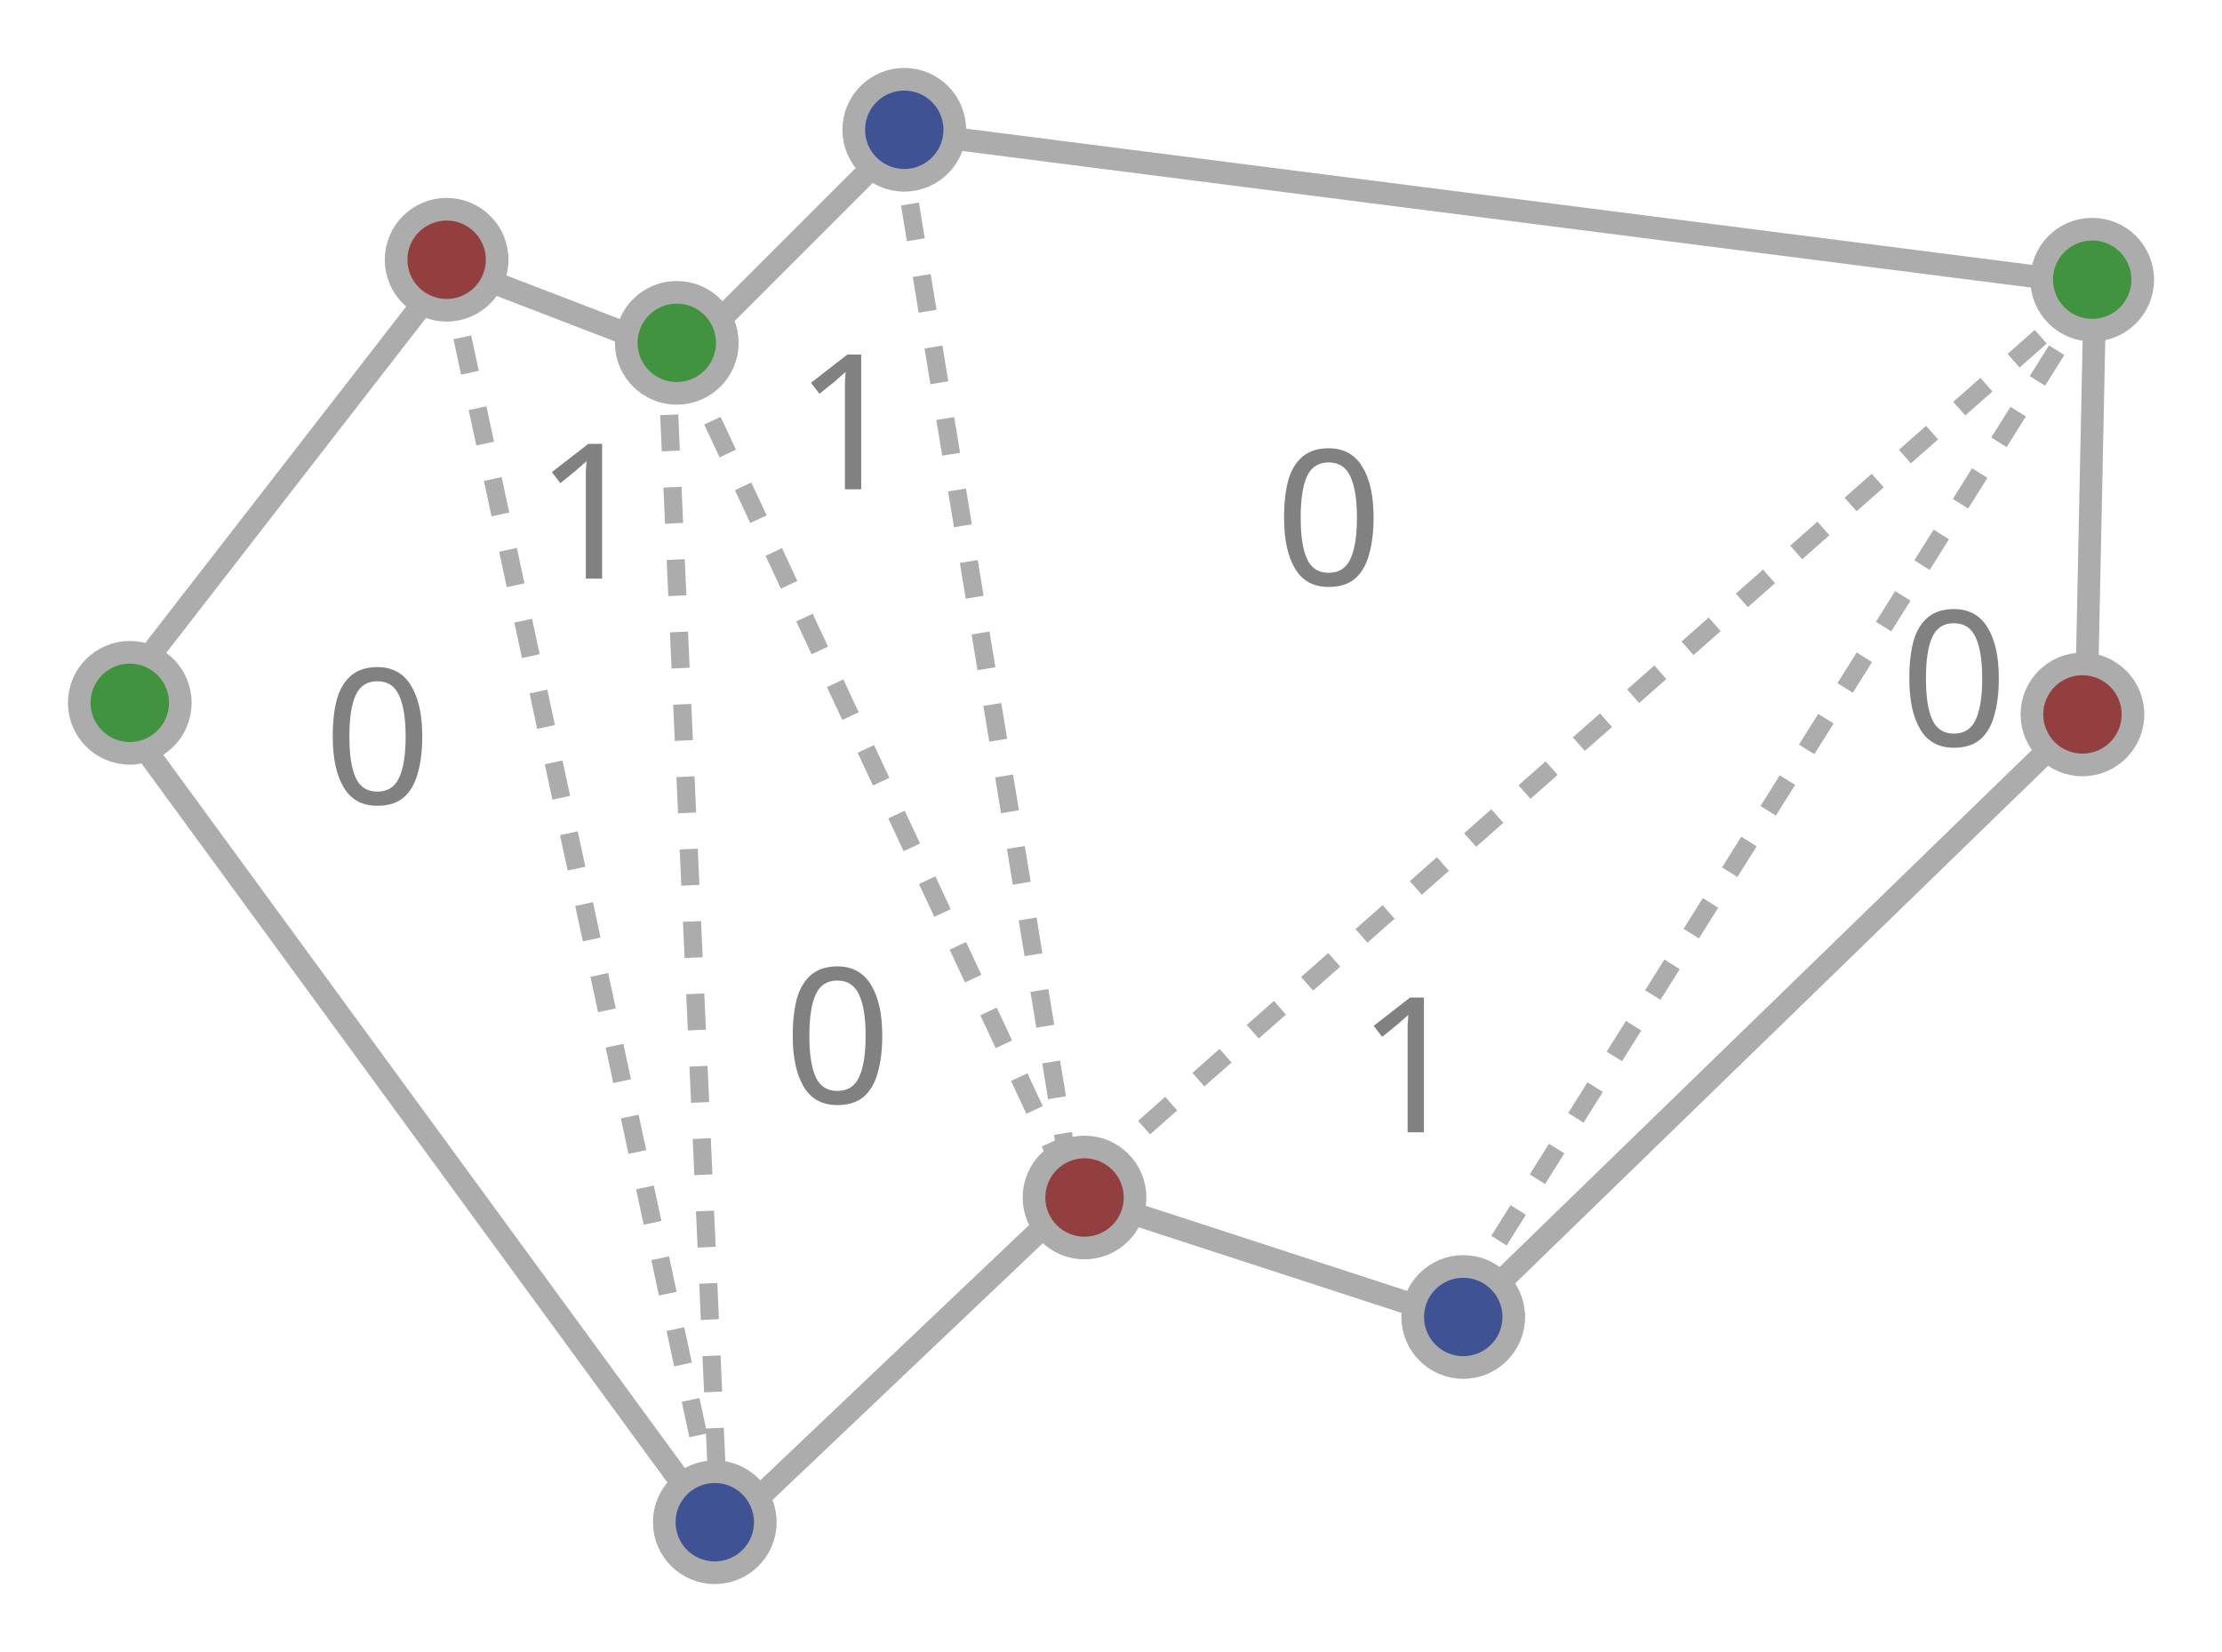
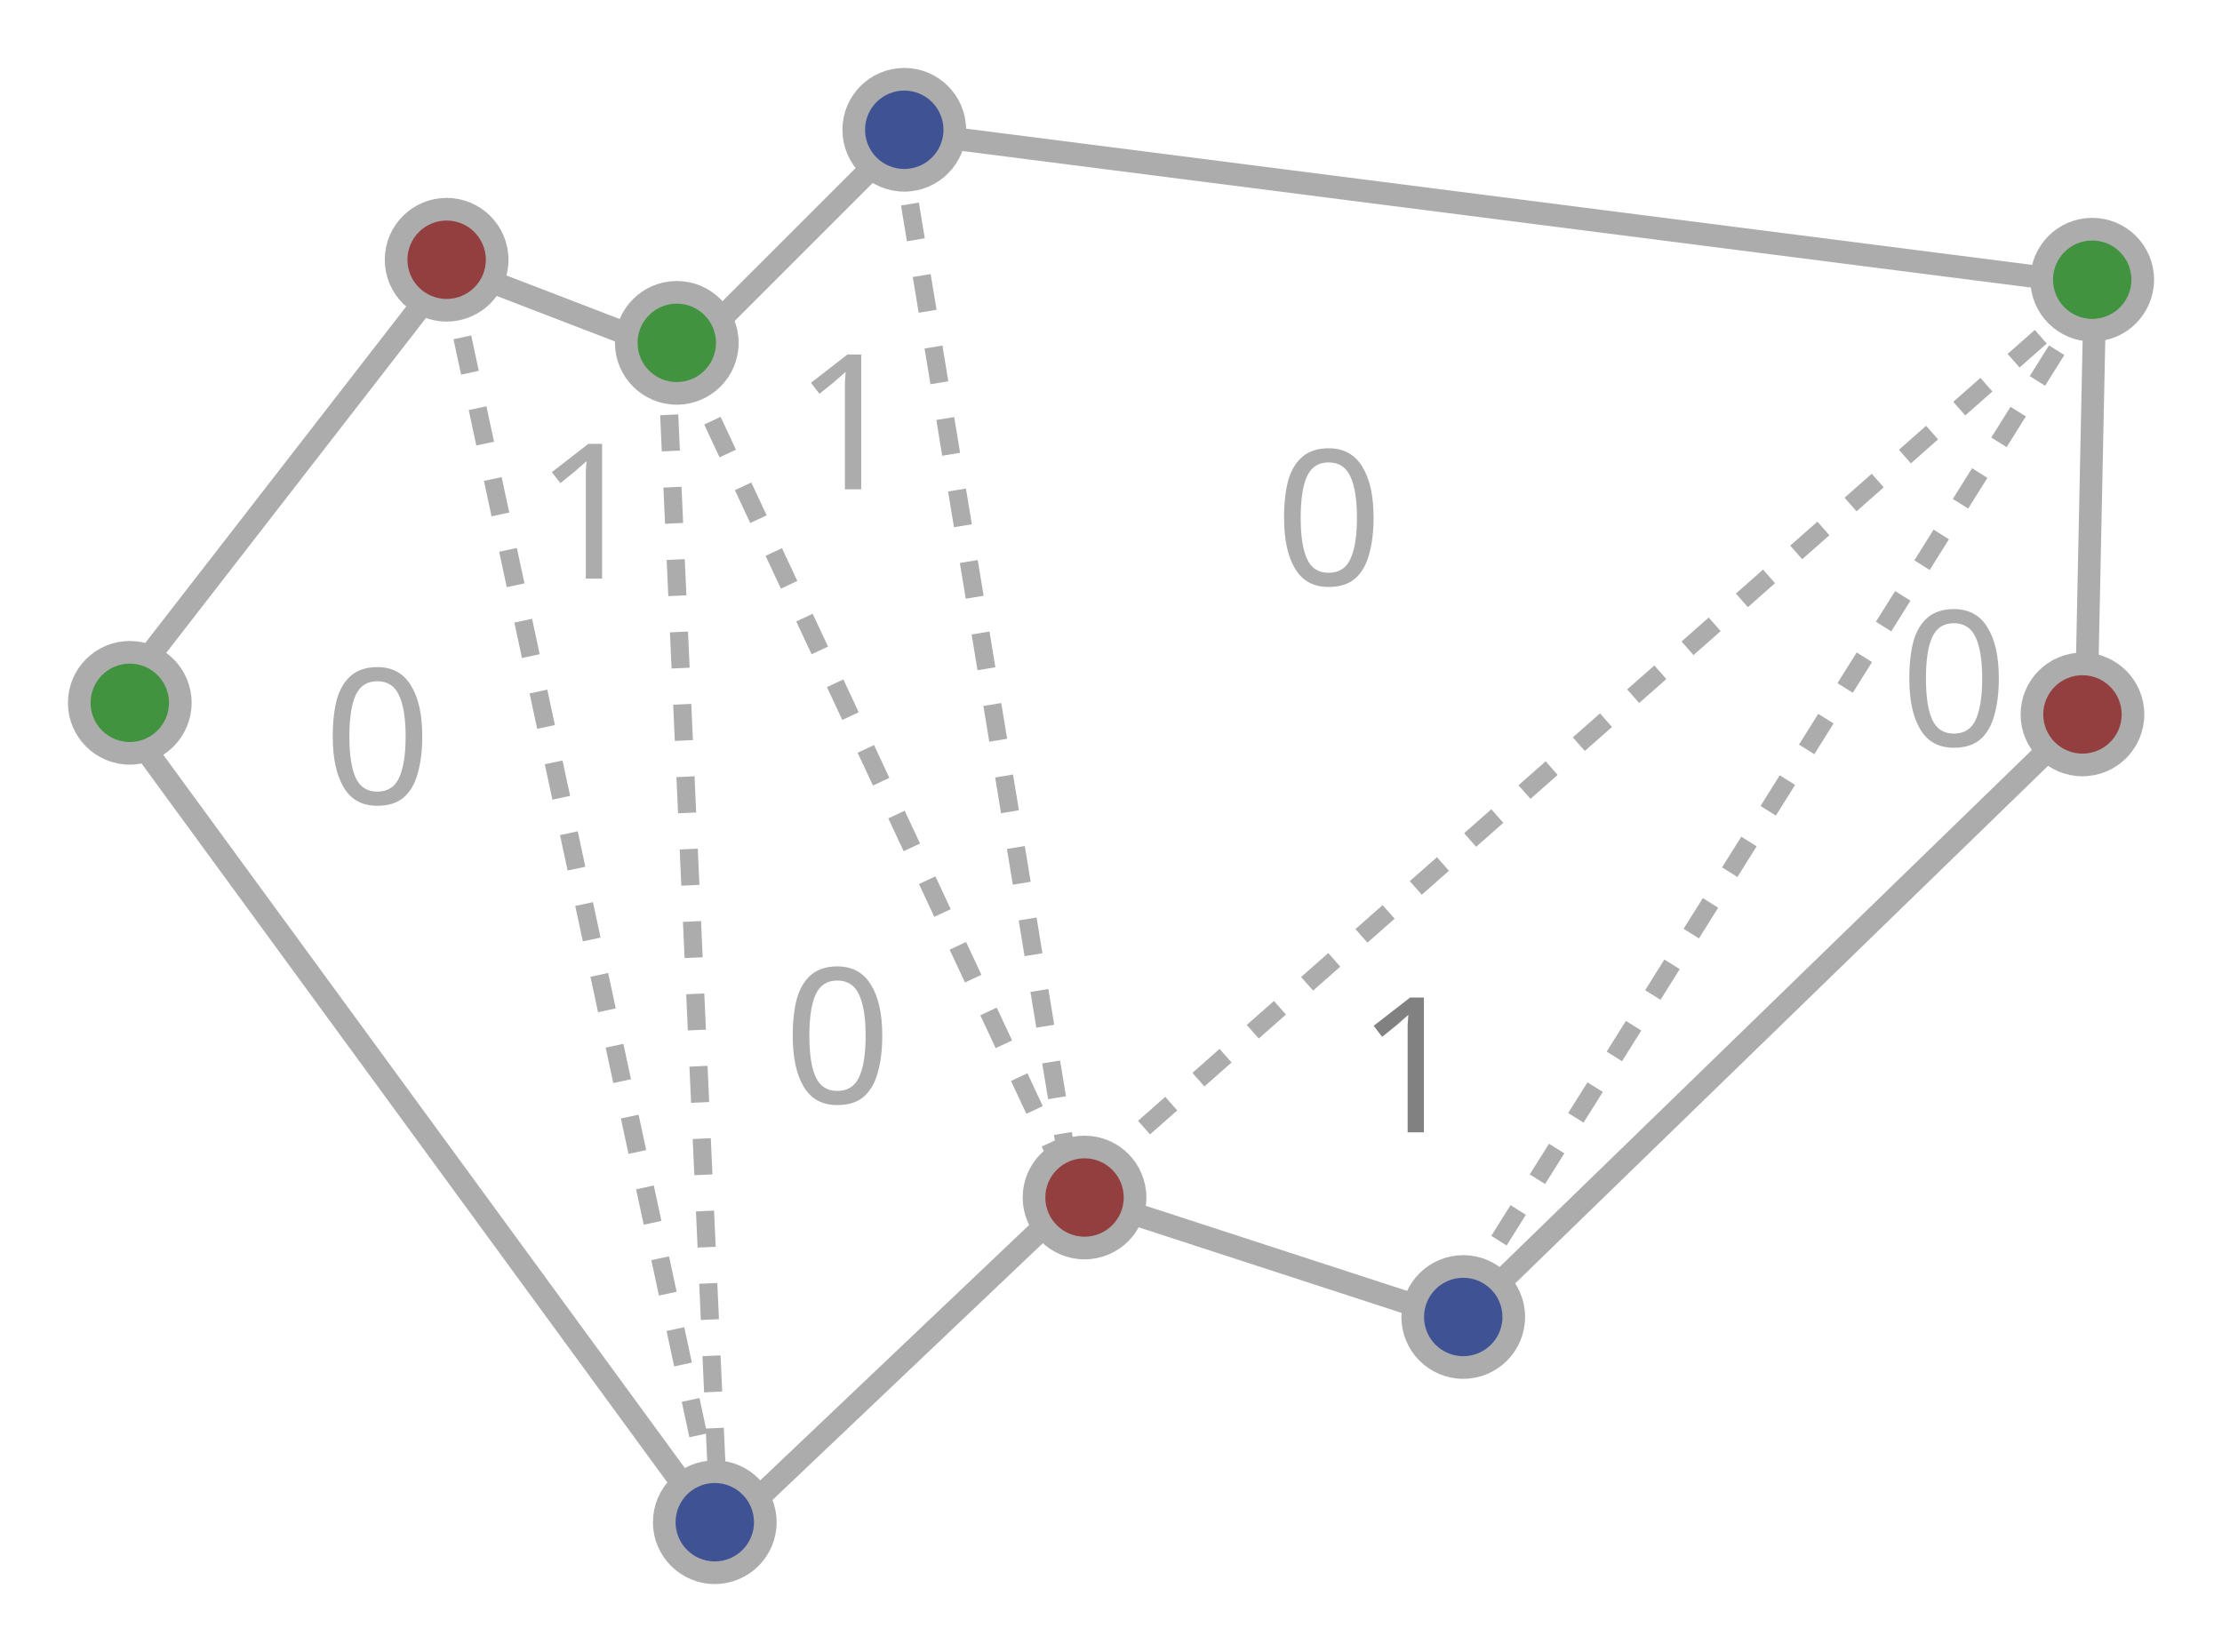
<svg xmlns="http://www.w3.org/2000/svg" width="98.118mm" height="72.96mm" viewBox="0 0 98.118 72.96" version="1.1" id="svg5">
  <defs id="defs2">
    <marker style="overflow:visible;" id="Arrow2Mend" refX="0.0" refY="0.0" orient="auto">
      <path transform="scale(0.6) rotate(180) translate(0,0)" d="M 8.719,4.034 L -2.207,0.016 L 8.719,-4.002 C 6.973,-1.63 6.983,1.616 8.719,4.034 z " style="fill-rule:evenodd;fill:context-stroke;stroke-width:0.625;stroke-linejoin:round;" id="path5010" />
    </marker>
    <marker style="overflow:visible;" id="Arrow1Send" refX="0.0" refY="0.0" orient="auto">
      <path transform="scale(0.2) rotate(180) translate(6,0)" style="fill-rule:evenodd;fill:context-stroke;stroke:context-stroke;stroke-width:1.0pt;" d="M 0.0,0.0 L 5.0,-5.0 L -12.5,0.0 L 5.0,5.0 L 0.0,0.0 z " id="path4998" />
    </marker>
    <marker style="overflow:visible;" id="Arrow1Mend" refX="0.0" refY="0.0" orient="auto">
      <path transform="scale(0.4) rotate(180) translate(10,0)" style="fill-rule:evenodd;fill:context-stroke;stroke:context-stroke;stroke-width:1.0pt;" d="M 0.0,0.0 L 5.0,-5.0 L -12.5,0.0 L 5.0,5.0 L 0.0,0.0 z " id="path4992" />
    </marker>
  </defs>
  <g id="layer1" transform="translate(-63.30703,19.06356)">
    <path id="path2551" style="fill:#5d2828;fill-opacity:0.162;stroke:none;stroke-width:1;stroke-miterlimit:4;stroke-dasharray:none;stroke-opacity:1" d="m 145.237,71.82 -7.332,30.457 -7.332,30.456 h 14.664 14.663 l -7.331,-30.456 z" />
    <path id="path2310" style="fill:#2a5d28;fill-opacity:0.162;stroke:none;stroke-width:1;stroke-miterlimit:4;stroke-dasharray:none;stroke-opacity:1" d="m 103.296,71.741 -7.331,30.456 -7.332,30.456 h 14.663 5.198 9.466 41.464 l -4.585,-20.115 h -41.721 l -2.489,-10.341 z" />
    <path id="path868" style="fill:none;stroke:#acacac;stroke-width:3.78;stroke-miterlimit:4;stroke-dasharray:none;stroke-opacity:1" d="M 240.307,17.191 212.596,132.303 184.887,247.412 h 55.42 19.643 35.777 50.158 79.535 31.307 L 429.016,132.303 401.305,17.191 373.596,132.303 l -9.408,39.082 h -86.762 l -9.408,-39.082 z" transform="matrix(0.2645833,0,0,0.2645833,39.15724,67.44202)" />
    <path id="path1548" style="fill:#2a5d28;fill-opacity:0.162;stroke:#acacac;stroke-width:3.78;stroke-miterlimit:4;stroke-dasharray:none;stroke-opacity:1" d="M 68.873,17.191 41.162,132.303 13.451,247.412 H 68.873 124.293 L 96.584,132.303 Z" transform="matrix(0.2645833,0,0,0.2645833,39.15724,67.44202)" />
    <path style="fill:none;stroke:#acacac;stroke-width:5.853;stroke-miterlimit:4;stroke-dasharray:none;stroke-opacity:1" id="path1582" d="m 297.757,504.733 -115.11,66.459 0,-132.918 0,-132.918 115.11,66.459 115.11,66.459 z" transform="matrix(0,-0.2645833,0.1103193,0,54.38824,270.476)" />
    <path style="fill:none;stroke:#acacac;stroke-width:5.853;stroke-miterlimit:4;stroke-dasharray:none;stroke-opacity:1" id="path1584" d="m 297.757,504.733 -115.11,66.459 0,-132.918 0,-132.918 115.11,66.459 115.11,66.459 z" transform="matrix(0,-0.2645833,0.1103193,0,96.98585,270.476)" />
    <rect style="fill:none;stroke:#acacac;stroke-width:1;stroke-miterlimit:4;stroke-dasharray:none;stroke-opacity:1" id="rect1586" width="43.781" height="20.116" x="107.936" y="202.035" ry="0" />
    <circle style="fill:#42933f;fill-opacity:1;stroke:#acacac;stroke-width:1;stroke-miterlimit:4;stroke-dasharray:none;stroke-opacity:1" id="path1826" cx="42.783" cy="132.147" r="2.231" />
    <circle style="fill:#42933f;fill-opacity:1;stroke:#acacac;stroke-width:1;stroke-miterlimit:4;stroke-dasharray:none;stroke-opacity:1" id="circle1926" cx="88.522" cy="132.147" r="2.231" />
    <path id="path2865" style="fill:#2a5d28;fill-opacity:0.162;stroke:none;stroke-width:1;stroke-miterlimit:4;stroke-dasharray:none;stroke-opacity:1" d="m 189.934,71.741 -7.331,30.456 -7.332,30.456 h 14.663 5.198 9.466 84.258 l -4.585,-20.115 H 199.755 l -2.489,-10.341 z" />
    <path id="path2888" style="fill:#2a5d28;fill-opacity:0.162;stroke:none;stroke-width:1;stroke-miterlimit:4;stroke-dasharray:none;stroke-opacity:1" d="m 232.109,71.991 -7.332,30.457 -7.332,30.456 h 14.664 14.663 l -7.331,-30.456 z" />
    <path id="path3091" style="fill:#2a5d28;fill-opacity:0.162;stroke:none;stroke-width:1;stroke-miterlimit:4;stroke-dasharray:none;stroke-opacity:1" d="m 274.509,71.991 -7.332,30.457 -7.332,30.456 h 14.664 14.663 l -7.331,-30.456 z" />
    <path id="path1599" style="fill:none;stroke:#acacac;stroke-width:3.78;stroke-miterlimit:4;stroke-dasharray:none;stroke-opacity:1" d="M 569.188,17.191 541.477,132.303 513.768,247.412 h 55.42 160.998 c 0,0 159.137,0.264 159.51,0 h 55.42 L 917.404,132.303 889.695,17.191 861.984,132.303 l -9.531,39.594 h -85.025 l -9.531,-39.594 -27.711,-115.111 -27.709,115.111 -9.531,39.594 h -86.516 l -9.531,-39.594 z" transform="matrix(0.2645833,0,0,0.2645833,39.15724,67.44202)" />
    <circle style="fill:#42933f;fill-opacity:1;stroke:#acacac;stroke-width:1;stroke-miterlimit:4;stroke-dasharray:none;stroke-opacity:1" id="circle3089" cx="274.617" cy="72.464" r="2.231" />
    <circle style="fill:#42933f;fill-opacity:1;stroke:#acacac;stroke-width:1;stroke-miterlimit:4;stroke-dasharray:none;stroke-opacity:1" id="circle2867" cx="175.16" cy="132.147" r="2.231" />
    <path style="fill:none;stroke:#acacac;stroke-width:1;stroke-linecap:butt;stroke-linejoin:miter;stroke-miterlimit:4;stroke-dasharray:none;stroke-opacity:1" d="m 83.248,-7.294 -14.988,19.327 26.821,36.681 15.777,-14.988 16.96,5.522 27.61,-26.821 0.394,-18.932 -52.458,-6.705 -9.861,9.861 z" id="path3841" />
    <path style="fill:none;stroke:#acacac;stroke-width:0.8;stroke-linecap:butt;stroke-linejoin:miter;stroke-miterlimit:4;stroke-dasharray:1.6, 1.6;stroke-dashoffset:0;stroke-opacity:1" d="M 83.051,-7.294 95.081,48.714" id="path4116" />
    <path style="fill:none;stroke:#acacac;stroke-width:0.8;stroke-linecap:butt;stroke-linejoin:miter;stroke-miterlimit:4;stroke-dasharray:1.6, 1.6;stroke-dashoffset:0;stroke-opacity:1" d="M 92.714,-3.941 95.081,48.714" id="path4231" />
    <path style="fill:none;stroke:#acacac;stroke-width:0.8;stroke-linecap:butt;stroke-linejoin:miter;stroke-miterlimit:4;stroke-dasharray:1.6, 1.6;stroke-dashoffset:0;stroke-opacity:1" d="M 93.411,-3.383 110.66,33.529" id="path4290" />
    <path style="fill:none;stroke:#acacac;stroke-width:0.8;stroke-linecap:butt;stroke-linejoin:miter;stroke-miterlimit:4;stroke-dasharray:1.6, 1.6;stroke-dashoffset:0;stroke-opacity:1" d="m 102.969,-13.21 7.691,46.739" id="path4330" />
    <path style="fill:none;stroke:#acacac;stroke-width:0.8;stroke-linecap:butt;stroke-linejoin:miter;stroke-miterlimit:4;stroke-dasharray:1.6, 1.6;stroke-dashoffset:0;stroke-opacity:1" d="M 155.822,-6.308 110.66,33.529" id="path4332" />
    <path style="fill:none;stroke:#acacac;stroke-width:0.8;stroke-linecap:butt;stroke-linejoin:miter;stroke-miterlimit:4;stroke-dasharray:1.6, 1.6;stroke-dashoffset:0;stroke-opacity:1" d="M 155.822,-6.308 127.563,38.82" id="path4334" />
    <circle style="fill:#933f3f;fill-opacity:1;stroke:#acacac;stroke-width:1;stroke-miterlimit:4;stroke-dasharray:none;stroke-opacity:1" id="circle2463" cx="83.029" cy="-7.592" r="2.231" />
    <circle style="fill:#42933f;fill-opacity:1;stroke:#acacac;stroke-width:1;stroke-miterlimit:4;stroke-dasharray:none;stroke-opacity:1" id="circle2886" cx="69.038" cy="11.976" r="2.231" />
    <circle style="fill:#3f5293;fill-opacity:1;stroke:#acacac;stroke-width:1;stroke-miterlimit:4;stroke-dasharray:none;stroke-opacity:1" id="circle4017" cx="94.87" cy="48.165" r="2.231" />
    <circle style="fill:#42933f;fill-opacity:1;stroke:#acacac;stroke-width:1;stroke-miterlimit:4;stroke-dasharray:none;stroke-opacity:1" id="circle4582" cx="93.192" cy="-3.922" r="2.231" />
    <circle style="fill:#933f3f;fill-opacity:1;stroke:#acacac;stroke-width:1;stroke-miterlimit:4;stroke-dasharray:none;stroke-opacity:1" id="circle4584" cx="111.197" cy="33.824" r="2.231" />
    <circle style="fill:#3f5293;fill-opacity:1;stroke:#acacac;stroke-width:1;stroke-miterlimit:4;stroke-dasharray:none;stroke-opacity:1" id="circle4586" cx="103.237" cy="-13.332" r="2.231" />
    <circle style="fill:#42933f;fill-opacity:1;stroke:#acacac;stroke-width:1;stroke-miterlimit:4;stroke-dasharray:none;stroke-opacity:1" id="circle4588" cx="155.694" cy="-6.711" r="2.231" />
    <circle style="fill:#3f5293;fill-opacity:1;stroke:#acacac;stroke-width:1;stroke-miterlimit:4;stroke-dasharray:none;stroke-opacity:1" id="circle4590" cx="127.92" cy="39.101" r="2.231" />
    <circle style="fill:#933f3f;fill-opacity:1;stroke:#acacac;stroke-width:1;stroke-miterlimit:4;stroke-dasharray:none;stroke-opacity:1" id="circle4691" cx="155.263" cy="12.489" r="2.231" />
-     <text xml:space="preserve" style="font-style:normal;font-weight:normal;font-size:8.337px;line-height:1.25;font-family:sans-serif;fill:#818181;fill-opacity:1;stroke:none;stroke-width:0.208" x="77.594" y="16.448" id="text7676">
-       <tspan id="tspan7674" style="font-style:normal;font-variant:normal;font-weight:normal;font-stretch:normal;font-family:'CMU Serif';-inkscape-font-specification:'CMU Serif';fill:#818181;fill-opacity:1;stroke-width:0.208" x="77.594" y="16.448">0</tspan>
+     <text xml:space="preserve" style="font-style:normal;font-weight:normal;font-size:8.337px;line-height:1.25;font-family:sans-serif;fill:#acacac;fill-opacity:1;stroke:none;stroke-width:0.208" x="77.594" y="16.448" id="text7676">
+       <tspan id="tspan7674" style="font-style:normal;font-variant:normal;font-weight:normal;font-stretch:normal;font-family:'CMU Serif';-inkscape-font-specification:'CMU Serif';fill:#acacac;fill-opacity:1;stroke-width:0.208" x="77.594" y="16.448">0</tspan>
    </text>
-     <text xml:space="preserve" style="font-style:normal;font-weight:normal;font-size:8.337px;line-height:1.25;font-family:sans-serif;fill:#818181;fill-opacity:1;stroke:none;stroke-width:0.208" x="86.927" y="6.494" id="text11100">
-       <tspan id="tspan11098" style="font-style:normal;font-variant:normal;font-weight:normal;font-stretch:normal;font-family:'CMU Serif';-inkscape-font-specification:'CMU Serif';fill:#818181;fill-opacity:1;stroke-width:0.208" x="86.927" y="6.494">1</tspan>
+     <text xml:space="preserve" style="font-style:normal;font-weight:normal;font-size:8.337px;line-height:1.25;font-family:sans-serif;fill:#acacac;fill-opacity:1;stroke:none;stroke-width:0.208" x="86.927" y="6.494" id="text11100">
+       <tspan id="tspan11098" style="font-style:normal;font-variant:normal;font-weight:normal;font-stretch:normal;font-family:'CMU Serif';-inkscape-font-specification:'CMU Serif';fill:#acacac;fill-opacity:1;stroke-width:0.208" x="86.927" y="6.494">1</tspan>
    </text>
-     <text xml:space="preserve" style="font-style:normal;font-weight:normal;font-size:8.337px;line-height:1.25;font-family:sans-serif;fill:#818181;fill-opacity:1;stroke:none;stroke-width:0.208" x="98.366" y="2.549" id="text11434">
-       <tspan id="tspan11432" style="font-style:normal;font-variant:normal;font-weight:normal;font-stretch:normal;font-family:'CMU Serif';-inkscape-font-specification:'CMU Serif';fill:#818181;fill-opacity:1;stroke-width:0.208" x="98.366" y="2.549">1</tspan>
+     <text xml:space="preserve" style="font-style:normal;font-weight:normal;font-size:8.337px;line-height:1.25;font-family:sans-serif;fill:#acacac;fill-opacity:1;stroke:none;stroke-width:0.208" x="98.366" y="2.549" id="text11434">
+       <tspan id="tspan11432" style="font-style:normal;font-variant:normal;font-weight:normal;font-stretch:normal;font-family:'CMU Serif';-inkscape-font-specification:'CMU Serif';fill:#acacac;fill-opacity:1;stroke-width:0.208" x="98.366" y="2.549">1</tspan>
    </text>
    <text xml:space="preserve" style="font-style:normal;font-weight:normal;font-size:8.337px;line-height:1.25;font-family:sans-serif;fill:#818181;fill-opacity:1;stroke:none;stroke-width:0.208" x="123.214" y="30.948" id="text11438">
      <tspan id="tspan11436" style="font-style:normal;font-variant:normal;font-weight:normal;font-stretch:normal;font-family:'CMU Serif';-inkscape-font-specification:'CMU Serif';fill:#818181;fill-opacity:1;stroke-width:0.208" x="123.214" y="30.948">1</tspan>
    </text>
-     <text xml:space="preserve" style="font-style:normal;font-weight:normal;font-size:8.337px;line-height:1.25;font-family:sans-serif;fill:#818181;fill-opacity:1;stroke:none;stroke-width:0.208" x="97.907" y="29.662" id="text11442">
-       <tspan id="tspan11440" style="font-style:normal;font-variant:normal;font-weight:normal;font-stretch:normal;font-family:'CMU Serif';-inkscape-font-specification:'CMU Serif';fill:#818181;fill-opacity:1;stroke-width:0.208" x="97.907" y="29.662">0</tspan>
+     <text xml:space="preserve" style="font-style:normal;font-weight:normal;font-size:8.337px;line-height:1.25;font-family:sans-serif;fill:#acacac;fill-opacity:1;stroke:none;stroke-width:0.208" x="97.907" y="29.662" id="text11442">
+       <tspan id="tspan11440" style="font-style:normal;font-variant:normal;font-weight:normal;font-stretch:normal;font-family:'CMU Serif';-inkscape-font-specification:'CMU Serif';fill:#acacac;fill-opacity:1;stroke-width:0.208" x="97.907" y="29.662">0</tspan>
    </text>
-     <text xml:space="preserve" style="font-style:normal;font-weight:normal;font-size:8.337px;line-height:1.25;font-family:sans-serif;fill:#818181;fill-opacity:1;stroke:none;stroke-width:0.208" x="119.6" y="6.785" id="text11446">
-       <tspan id="tspan11444" style="font-style:normal;font-variant:normal;font-weight:normal;font-stretch:normal;font-family:'CMU Serif';-inkscape-font-specification:'CMU Serif';fill:#818181;fill-opacity:1;stroke-width:0.208" x="119.6" y="6.785">0</tspan>
+     <text xml:space="preserve" style="font-style:normal;font-weight:normal;font-size:8.337px;line-height:1.25;font-family:sans-serif;fill:#acacac;fill-opacity:1;stroke:none;stroke-width:0.208" x="119.6" y="6.785" id="text11446">
+       <tspan id="tspan11444" style="font-style:normal;font-variant:normal;font-weight:normal;font-stretch:normal;font-family:'CMU Serif';-inkscape-font-specification:'CMU Serif';fill:#acacac;fill-opacity:1;stroke-width:0.208" x="119.6" y="6.785">0</tspan>
    </text>
-     <text xml:space="preserve" style="font-style:normal;font-weight:normal;font-size:8.337px;line-height:1.25;font-family:sans-serif;fill:#818181;fill-opacity:1;stroke:none;stroke-width:0.208" x="147.21" y="13.885" id="text11450">
-       <tspan id="tspan11448" style="font-style:normal;font-variant:normal;font-weight:normal;font-stretch:normal;font-family:'CMU Serif';-inkscape-font-specification:'CMU Serif';fill:#818181;fill-opacity:1;stroke-width:0.208" x="147.21" y="13.885">0</tspan>
+     <text xml:space="preserve" style="font-style:normal;font-weight:normal;font-size:8.337px;line-height:1.25;font-family:sans-serif;fill:#acacac;fill-opacity:1;stroke:none;stroke-width:0.208" x="147.21" y="13.885" id="text11450">
+       <tspan id="tspan11448" style="font-style:normal;font-variant:normal;font-weight:normal;font-stretch:normal;font-family:'CMU Serif';-inkscape-font-specification:'CMU Serif';fill:#acacac;fill-opacity:1;stroke-width:0.208" x="147.21" y="13.885">0</tspan>
    </text>
  </g>
</svg>
